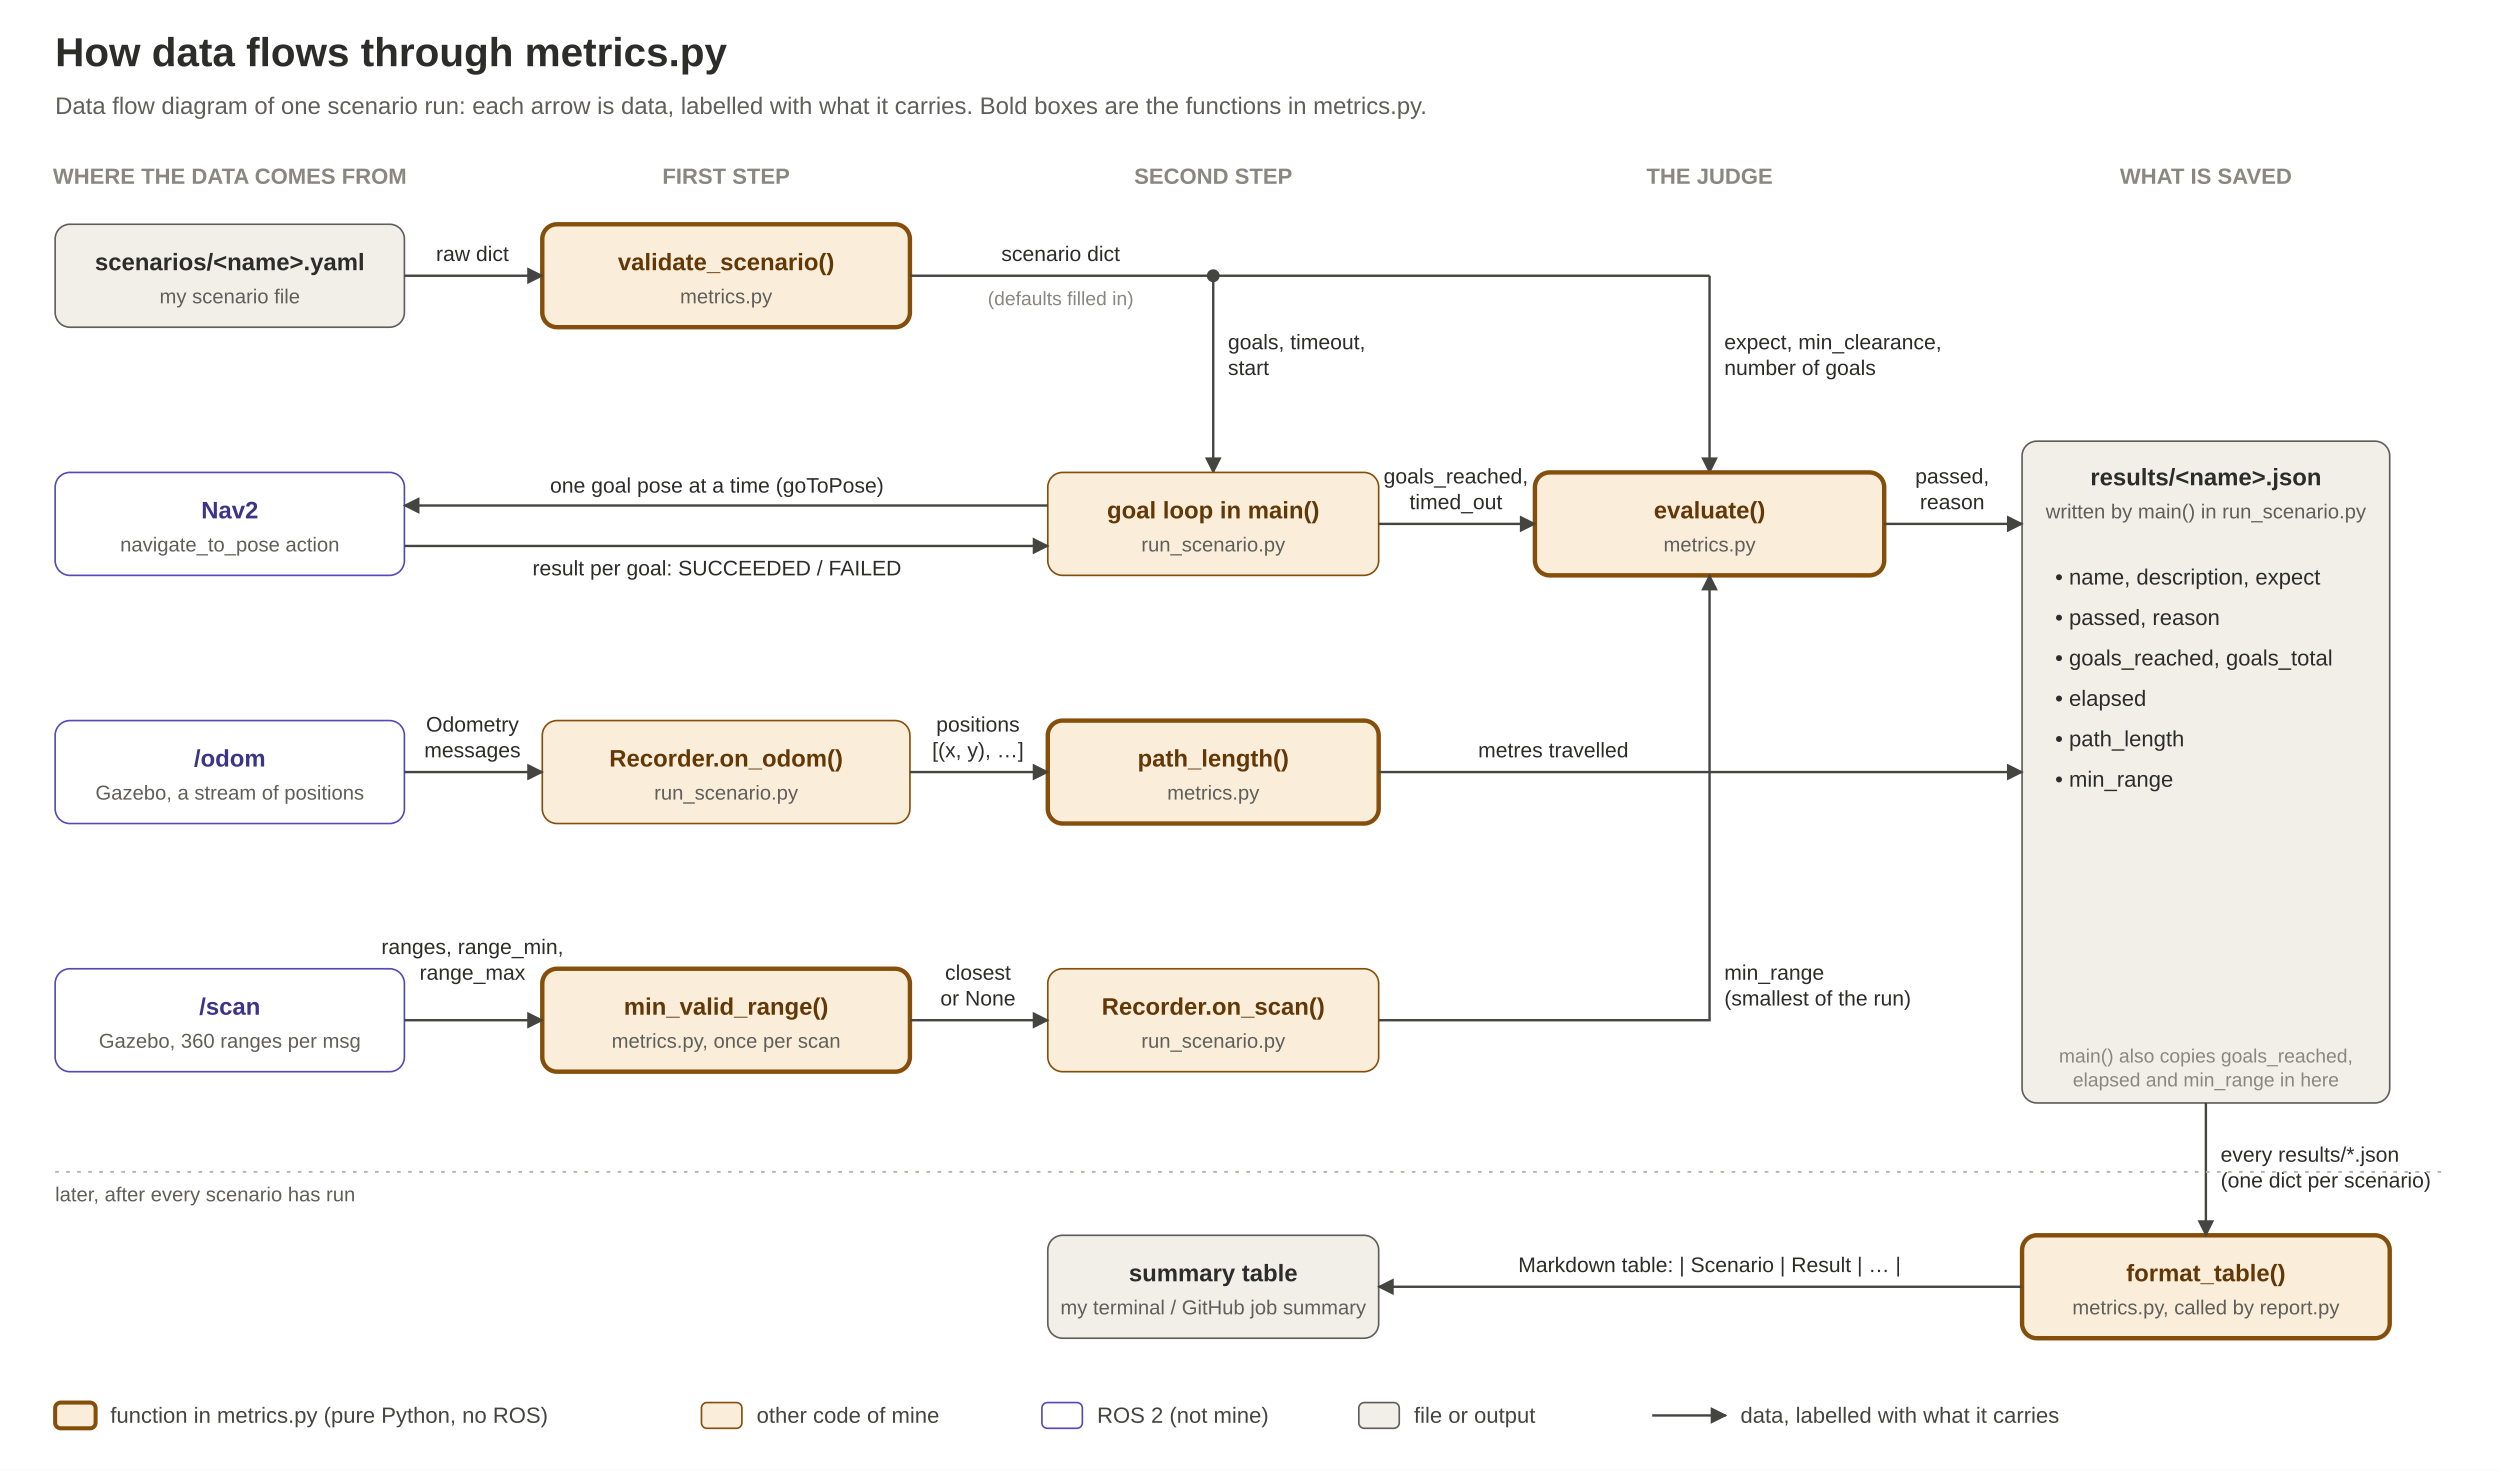
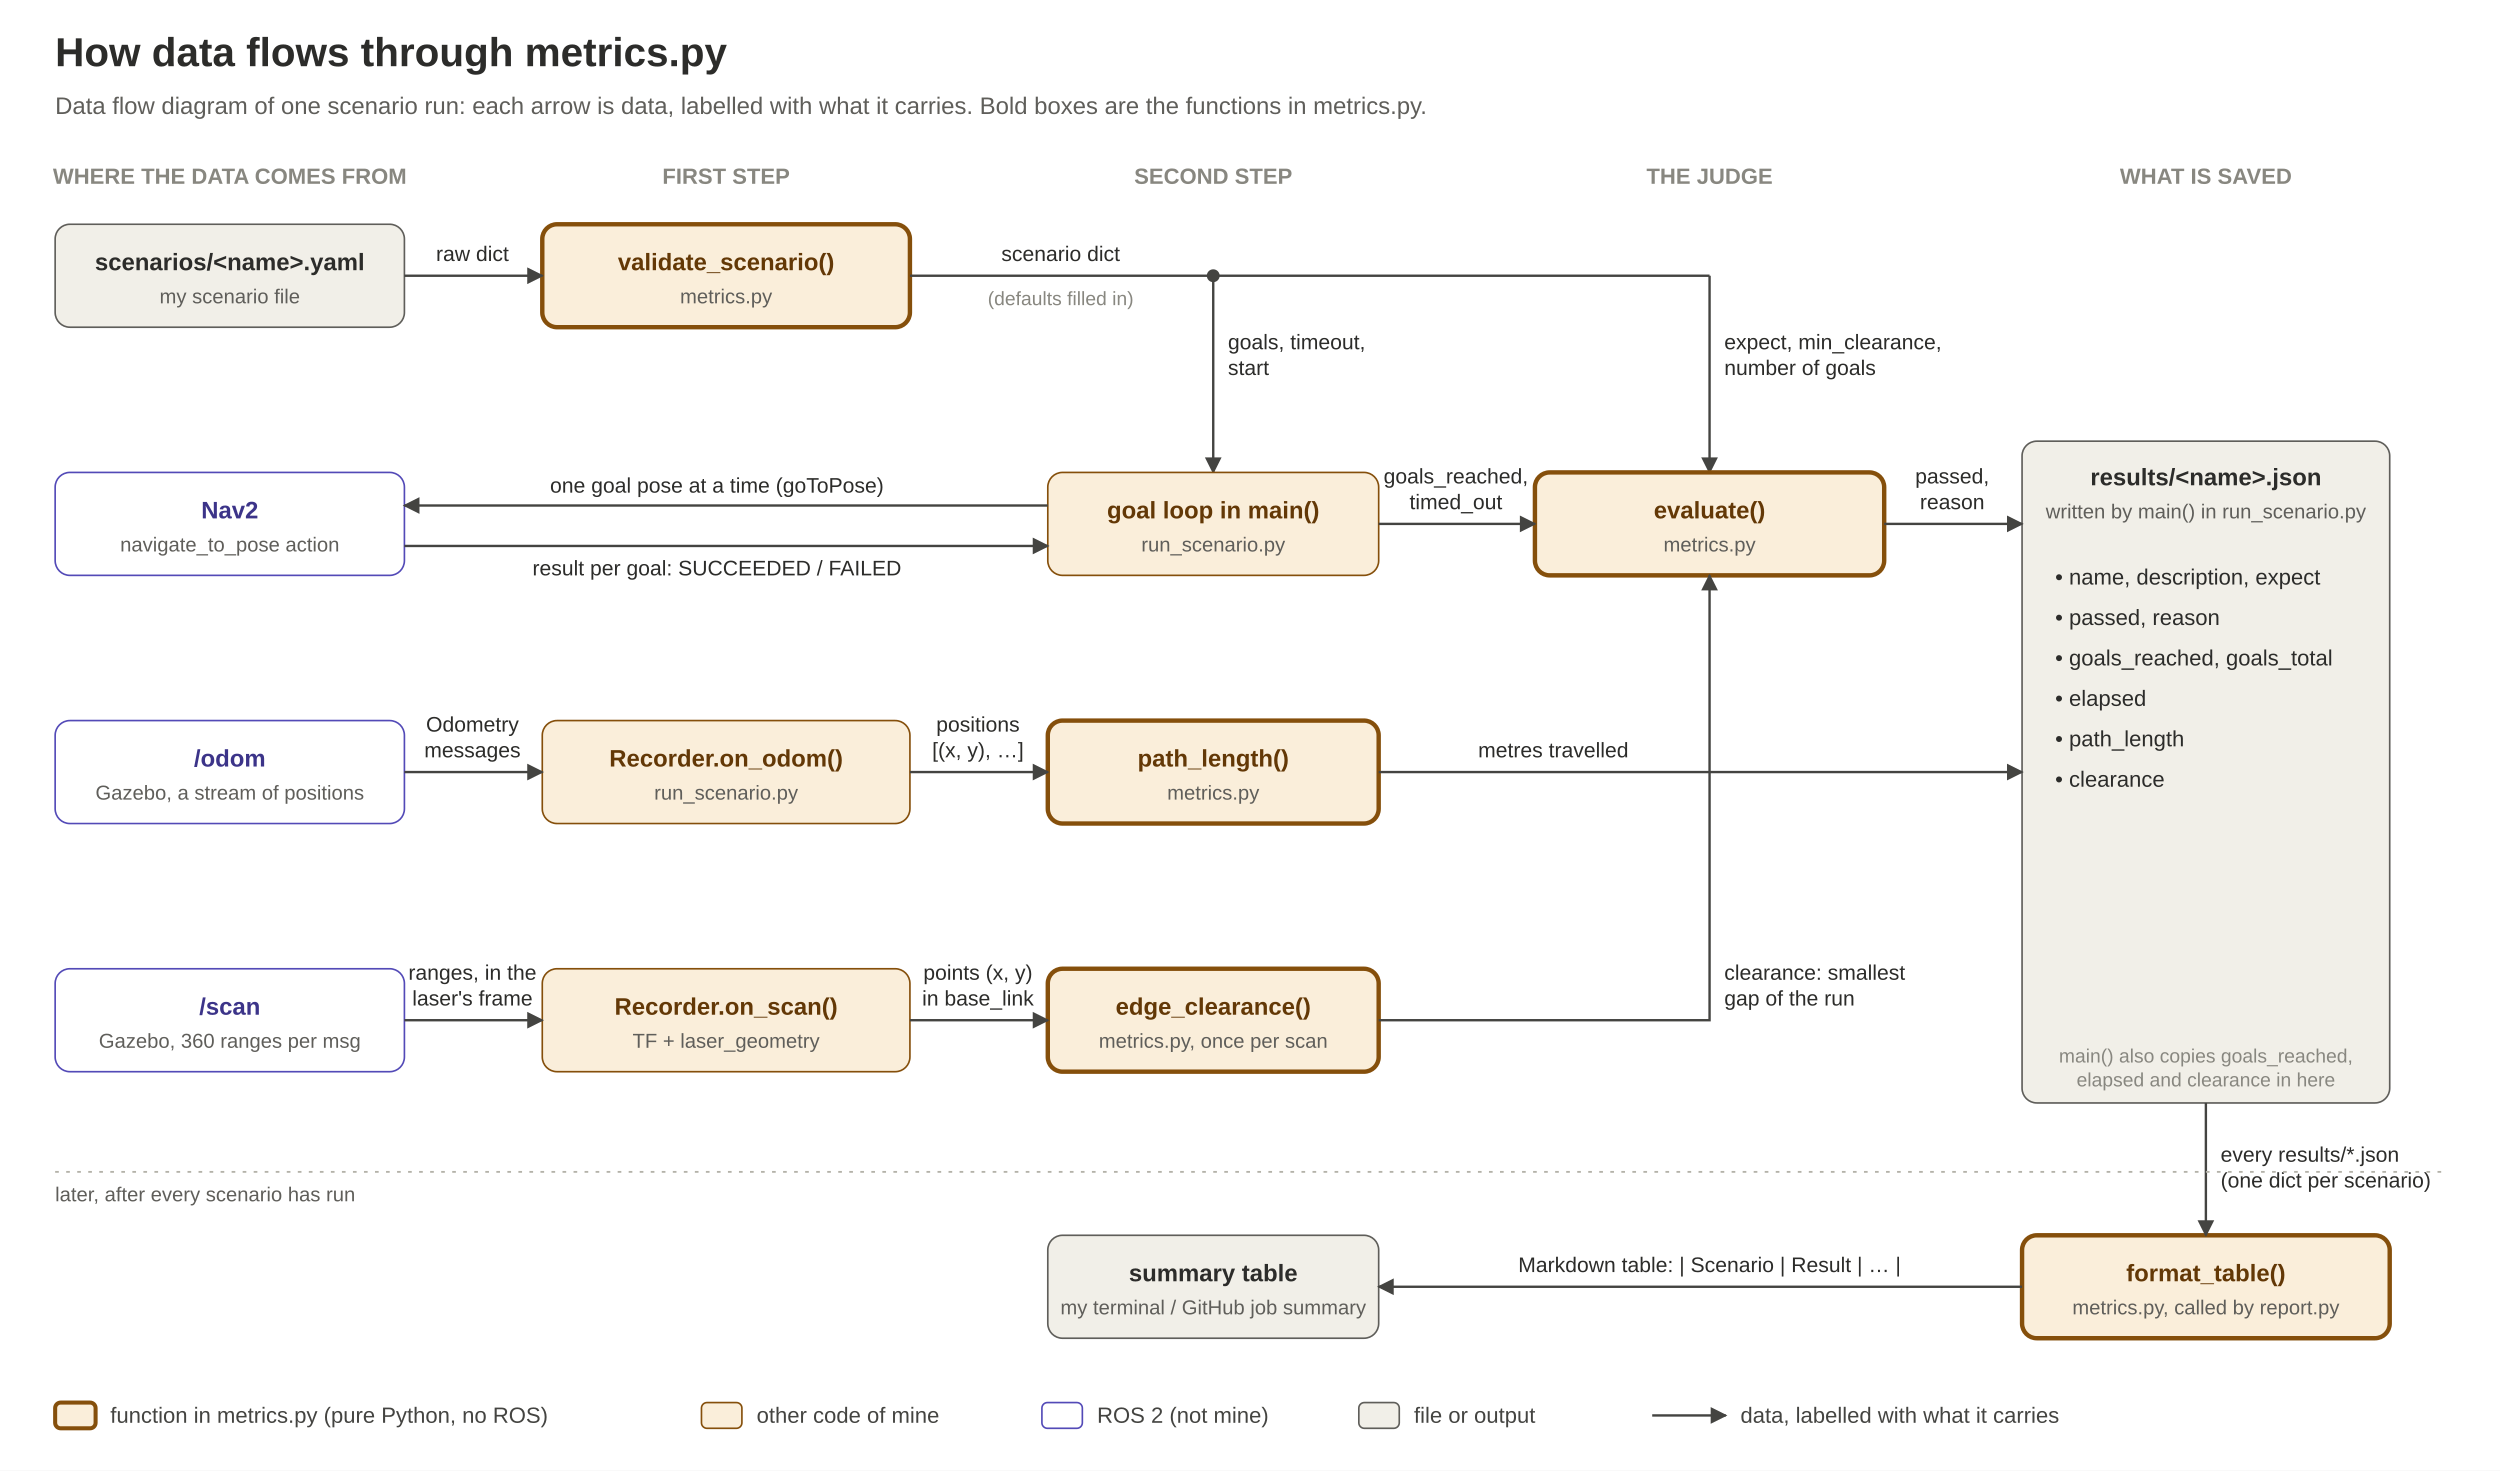
<svg xmlns="http://www.w3.org/2000/svg" width="1360" height="800" viewBox="0 0 1360 800" role="img" font-family="-apple-system, 'Helvetica Neue', Arial, sans-serif">
  <defs>
    <marker id="a" viewBox="0 0 10 10" refX="9" refY="5" markerWidth="7" markerHeight="7" orient="auto">
      <path d="M0,0 L10,5 L0,10 z" fill="#444441" />
    </marker>
  </defs>
  <rect width="1360" height="800" fill="#FFFFFF" />
  <text x="30" y="36" font-size="22" font-weight="600" fill="#2C2C2A">How data flows through metrics.py</text>
  <text x="30" y="62" font-size="13" fill="#5F5E5A">Data flow diagram of one scenario run: each arrow is data, labelled with what it carries. Bold boxes are the functions in metrics.py.</text>
  <text x="125" y="100" text-anchor="middle" font-size="12" font-weight="600" fill="#888780">WHERE THE DATA COMES FROM</text>
  <text x="395" y="100" text-anchor="middle" font-size="12" font-weight="600" fill="#888780">FIRST STEP</text>
  <text x="660" y="100" text-anchor="middle" font-size="12" font-weight="600" fill="#888780">SECOND STEP</text>
  <text x="930" y="100" text-anchor="middle" font-size="12" font-weight="600" fill="#888780">THE JUDGE</text>
  <text x="1200" y="100" text-anchor="middle" font-size="12" font-weight="600" fill="#888780">WHAT IS SAVED</text>
  <rect x="1100.0" y="240" width="200" height="360" rx="8" fill="#F1EFE8" stroke="#5F5E5A" stroke-width="0.9" />
  <text x="1200" y="264" text-anchor="middle" font-size="13" font-weight="600" fill="#2C2C2A">results/&lt;name&gt;.json</text>
  <text x="1200" y="282" text-anchor="middle" font-size="11" fill="#5F5E5A">written by main() in run_scenario.py</text>
  <text x="1118.0" y="318" font-size="12" fill="#2C2C2A">• name, description, expect</text>
  <text x="1118.0" y="340" font-size="12" fill="#2C2C2A">• passed, reason</text>
  <text x="1118.0" y="362" font-size="12" fill="#2C2C2A">• goals_reached, goals_total</text>
  <text x="1118.0" y="384" font-size="12" fill="#2C2C2A">• elapsed</text>
  <text x="1118.0" y="406" font-size="12" fill="#2C2C2A">• path_length</text>
-   <text x="1118.0" y="428" font-size="12" fill="#2C2C2A">• min_range</text>
+   <text x="1118.0" y="428" font-size="12" fill="#2C2C2A">• clearance</text>
  <text x="1200" y="578" text-anchor="middle" font-size="10.5" fill="#888780">main() also copies goals_reached,</text>
-   <text x="1200" y="591" text-anchor="middle" font-size="10.5" fill="#888780">elapsed and min_range in here</text>
+   <text x="1200" y="591" text-anchor="middle" font-size="10.5" fill="#888780">elapsed and clearance in here</text>
  <rect x="30.0" y="122.0" width="190" height="56" rx="8" fill="#F1EFE8" stroke="#5F5E5A" stroke-width="0.9" />
  <text x="125" y="147" text-anchor="middle" font-size="13" font-weight="600" fill="#2C2C2A">scenarios/&lt;name&gt;.yaml</text>
  <text x="125" y="165" text-anchor="middle" font-size="11" fill="#5F5E5A">my scenario file</text>
  <rect x="295.0" y="122.0" width="200" height="56" rx="8" fill="#FAEEDA" stroke="#854F0B" stroke-width="2.4" />
  <text x="395" y="147" text-anchor="middle" font-size="13" font-weight="600" fill="#633806">validate_scenario()</text>
  <text x="395" y="165" text-anchor="middle" font-size="11" fill="#5F5E5A">metrics.py</text>
  <path d="M220,150 L295,150" fill="none" stroke="#444441" stroke-width="1.3" marker-end="url(#a)" />
  <text x="257" y="142" text-anchor="middle" font-size="11.5" fill="#2C2C2A">raw dict</text>
  <path d="M495,150 L930,150" fill="none" stroke="#444441" stroke-width="1.3" />
  <circle cx="660" cy="150" r="3.5" fill="#444441" />
  <text x="577" y="142" text-anchor="middle" font-size="11.5" fill="#2C2C2A">scenario dict</text>
  <text x="577" y="166" text-anchor="middle" font-size="10.5" fill="#888780">(defaults filled in)</text>
  <path d="M660,150 L660,257" fill="none" stroke="#444441" stroke-width="1.3" marker-end="url(#a)" />
  <text x="668" y="190" text-anchor="start" font-size="11.5" fill="#2C2C2A">goals, timeout,</text>
  <text x="668" y="204" text-anchor="start" font-size="11.5" fill="#2C2C2A">start</text>
  <path d="M930,150 L930,257" fill="none" stroke="#444441" stroke-width="1.3" marker-end="url(#a)" />
  <text x="938" y="190" text-anchor="start" font-size="11.5" fill="#2C2C2A">expect, min_clearance,</text>
  <text x="938" y="204" text-anchor="start" font-size="11.5" fill="#2C2C2A">number of goals</text>
  <rect x="30.0" y="257.0" width="190" height="56" rx="8" fill="#FFFFFF" stroke="#534AB7" stroke-width="0.9" />
  <text x="125" y="282" text-anchor="middle" font-size="13" font-weight="600" fill="#3C3489">Nav2</text>
  <text x="125" y="300" text-anchor="middle" font-size="11" fill="#5F5E5A">navigate_to_pose action</text>
  <rect x="570.0" y="257.0" width="180" height="56" rx="8" fill="#FAEEDA" stroke="#854F0B" stroke-width="0.9" />
  <text x="660" y="282" text-anchor="middle" font-size="13" font-weight="600" fill="#633806">goal loop in main()</text>
  <text x="660" y="300" text-anchor="middle" font-size="11" fill="#5F5E5A">run_scenario.py</text>
  <rect x="835.0" y="257.0" width="190" height="56" rx="8" fill="#FAEEDA" stroke="#854F0B" stroke-width="2.4" />
  <text x="930" y="282" text-anchor="middle" font-size="13" font-weight="600" fill="#633806">evaluate()</text>
  <text x="930" y="300" text-anchor="middle" font-size="11" fill="#5F5E5A">metrics.py</text>
  <path d="M570,275 L220,275" fill="none" stroke="#444441" stroke-width="1.3" marker-end="url(#a)" />
  <text x="390" y="268" text-anchor="middle" font-size="11.5" fill="#2C2C2A">one goal pose at a time (goToPose)</text>
  <path d="M220,297 L570,297" fill="none" stroke="#444441" stroke-width="1.3" marker-end="url(#a)" />
  <text x="390" y="313" text-anchor="middle" font-size="11.5" fill="#2C2C2A">result per goal: SUCCEEDED / FAILED</text>
  <path d="M750,285 L835,285" fill="none" stroke="#444441" stroke-width="1.3" marker-end="url(#a)" />
  <text x="792" y="263" text-anchor="middle" font-size="11.5" fill="#2C2C2A">goals_reached,</text>
  <text x="792" y="277" text-anchor="middle" font-size="11.5" fill="#2C2C2A">timed_out</text>
  <path d="M1025,285 L1100,285" fill="none" stroke="#444441" stroke-width="1.3" marker-end="url(#a)" />
  <text x="1062" y="263" text-anchor="middle" font-size="11.5" fill="#2C2C2A">passed,</text>
  <text x="1062" y="277" text-anchor="middle" font-size="11.5" fill="#2C2C2A">reason</text>
  <rect x="30.0" y="392.0" width="190" height="56" rx="8" fill="#FFFFFF" stroke="#534AB7" stroke-width="0.9" />
  <text x="125" y="417" text-anchor="middle" font-size="13" font-weight="600" fill="#3C3489">/odom</text>
  <text x="125" y="435" text-anchor="middle" font-size="11" fill="#5F5E5A">Gazebo, a stream of positions</text>
  <rect x="295.0" y="392.0" width="200" height="56" rx="8" fill="#FAEEDA" stroke="#854F0B" stroke-width="0.9" />
  <text x="395" y="417" text-anchor="middle" font-size="13" font-weight="600" fill="#633806">Recorder.on_odom()</text>
  <text x="395" y="435" text-anchor="middle" font-size="11" fill="#5F5E5A">run_scenario.py</text>
  <rect x="570.0" y="392.0" width="180" height="56" rx="8" fill="#FAEEDA" stroke="#854F0B" stroke-width="2.4" />
  <text x="660" y="417" text-anchor="middle" font-size="13" font-weight="600" fill="#633806">path_length()</text>
  <text x="660" y="435" text-anchor="middle" font-size="11" fill="#5F5E5A">metrics.py</text>
  <path d="M220,420 L295,420" fill="none" stroke="#444441" stroke-width="1.3" marker-end="url(#a)" />
  <text x="257" y="398" text-anchor="middle" font-size="11.5" fill="#2C2C2A">Odometry</text>
  <text x="257" y="412" text-anchor="middle" font-size="11.5" fill="#2C2C2A">messages</text>
  <path d="M495,420 L570,420" fill="none" stroke="#444441" stroke-width="1.3" marker-end="url(#a)" />
  <text x="532" y="398" text-anchor="middle" font-size="11.5" fill="#2C2C2A">positions</text>
  <text x="532" y="412" text-anchor="middle" font-size="11.5" fill="#2C2C2A">[(x, y), …]</text>
  <path d="M750,420 L1100,420" fill="none" stroke="#444441" stroke-width="1.3" marker-end="url(#a)" />
  <text x="845" y="412" text-anchor="middle" font-size="11.5" fill="#2C2C2A">metres travelled</text>
  <rect x="30.0" y="527.0" width="190" height="56" rx="8" fill="#FFFFFF" stroke="#534AB7" stroke-width="0.9" />
  <text x="125" y="552" text-anchor="middle" font-size="13" font-weight="600" fill="#3C3489">/scan</text>
  <text x="125" y="570" text-anchor="middle" font-size="11" fill="#5F5E5A">Gazebo, 360 ranges per msg</text>
-   <rect x="295.0" y="527.0" width="200" height="56" rx="8" fill="#FAEEDA" stroke="#854F0B" stroke-width="2.4" />
-   <text x="395" y="552" text-anchor="middle" font-size="13" font-weight="600" fill="#633806">min_valid_range()</text>
-   <text x="395" y="570" text-anchor="middle" font-size="11" fill="#5F5E5A">metrics.py, once per scan</text>
-   <rect x="570.0" y="527.0" width="180" height="56" rx="8" fill="#FAEEDA" stroke="#854F0B" stroke-width="0.9" />
-   <text x="660" y="552" text-anchor="middle" font-size="13" font-weight="600" fill="#633806">Recorder.on_scan()</text>
-   <text x="660" y="570" text-anchor="middle" font-size="11" fill="#5F5E5A">run_scenario.py</text>
+   <rect x="295.0" y="527.0" width="200" height="56" rx="8" fill="#FAEEDA" stroke="#854F0B" stroke-width="0.9" />
+   <text x="395" y="552" text-anchor="middle" font-size="13" font-weight="600" fill="#633806">Recorder.on_scan()</text>
+   <text x="395" y="570" text-anchor="middle" font-size="11" fill="#5F5E5A">TF + laser_geometry</text>
+   <rect x="570.0" y="527.0" width="180" height="56" rx="8" fill="#FAEEDA" stroke="#854F0B" stroke-width="2.4" />
+   <text x="660" y="552" text-anchor="middle" font-size="13" font-weight="600" fill="#633806">edge_clearance()</text>
+   <text x="660" y="570" text-anchor="middle" font-size="11" fill="#5F5E5A">metrics.py, once per scan</text>
  <path d="M220,555 L295,555" fill="none" stroke="#444441" stroke-width="1.3" marker-end="url(#a)" />
-   <text x="257" y="519" text-anchor="middle" font-size="11.5" fill="#2C2C2A">ranges, range_min,</text>
-   <text x="257" y="533" text-anchor="middle" font-size="11.5" fill="#2C2C2A">range_max</text>
+   <text x="257" y="533" text-anchor="middle" font-size="11.5" fill="#2C2C2A">ranges, in the</text>
+   <text x="257" y="547" text-anchor="middle" font-size="11.5" fill="#2C2C2A">laser's frame</text>
  <path d="M495,555 L570,555" fill="none" stroke="#444441" stroke-width="1.3" marker-end="url(#a)" />
-   <text x="532" y="533" text-anchor="middle" font-size="11.5" fill="#2C2C2A">closest</text>
-   <text x="532" y="547" text-anchor="middle" font-size="11.5" fill="#2C2C2A">or None</text>
+   <text x="532" y="533" text-anchor="middle" font-size="11.5" fill="#2C2C2A">points (x, y)</text>
+   <text x="532" y="547" text-anchor="middle" font-size="11.5" fill="#2C2C2A">in base_link</text>
  <path d="M750,555 L930,555 L930,313" fill="none" stroke="#444441" stroke-width="1.3" marker-end="url(#a)" />
-   <text x="938" y="533" text-anchor="start" font-size="11.5" fill="#2C2C2A">min_range</text>
-   <text x="938" y="547" text-anchor="start" font-size="11.5" fill="#2C2C2A">(smallest of the run)</text>
+   <text x="938" y="533" text-anchor="start" font-size="11.5" fill="#2C2C2A">clearance: smallest</text>
+   <text x="938" y="547" text-anchor="start" font-size="11.5" fill="#2C2C2A">gap of the run</text>
  <rect x="1100.0" y="672.0" width="200" height="56" rx="8" fill="#FAEEDA" stroke="#854F0B" stroke-width="2.4" />
  <text x="1200" y="697" text-anchor="middle" font-size="13" font-weight="600" fill="#633806">format_table()</text>
  <text x="1200" y="715" text-anchor="middle" font-size="11" fill="#5F5E5A">metrics.py, called by report.py</text>
  <rect x="570.0" y="672.0" width="180" height="56" rx="8" fill="#F1EFE8" stroke="#5F5E5A" stroke-width="0.9" />
  <text x="660" y="697" text-anchor="middle" font-size="13" font-weight="600" fill="#2C2C2A">summary table</text>
  <text x="660" y="715" text-anchor="middle" font-size="11" fill="#5F5E5A">my terminal / GitHub job summary</text>
  <path d="M1200,600 L1200,672" fill="none" stroke="#444441" stroke-width="1.3" marker-end="url(#a)" />
  <text x="1208" y="632" text-anchor="start" font-size="11.5" fill="#2C2C2A">every results/*.json</text>
  <text x="1208" y="646" text-anchor="start" font-size="11.5" fill="#2C2C2A">(one dict per scenario)</text>
  <path d="M1100.0,700 L750.0,700" fill="none" stroke="#444441" stroke-width="1.3" marker-end="url(#a)" />
  <text x="930" y="692" text-anchor="middle" font-size="11.5" fill="#2C2C2A">Markdown table: | Scenario | Result | … |</text>
  <path d="M30,637.5 L1330,637.5" stroke="#B4B2A9" stroke-width="1" stroke-dasharray="2 4" />
  <text x="30" y="653.5" font-size="11" fill="#5F5E5A">later, after every scenario has run</text>
  <rect x="30" y="763" width="22" height="14" rx="3" fill="#FAEEDA" stroke="#854F0B" stroke-width="2.2" />
  <text x="60" y="774" font-size="12" fill="#444441">function in metrics.py (pure Python, no ROS)</text>
  <rect x="381.6" y="763" width="22" height="14" rx="3" fill="#FAEEDA" stroke="#854F0B" stroke-width="0.9" />
  <text x="411.6" y="774" font-size="12" fill="#444441">other code of mine</text>
  <rect x="566.8" y="763" width="22" height="14" rx="3" fill="#FFFFFF" stroke="#534AB7" stroke-width="0.9" />
  <text x="596.8" y="774" font-size="12" fill="#444441">ROS 2 (not mine)</text>
  <rect x="739.2" y="763" width="22" height="14" rx="3" fill="#F1EFE8" stroke="#5F5E5A" stroke-width="0.9" />
  <text x="769.2" y="774" font-size="12" fill="#444441">file or output</text>
  <path d="M898.8,770 L938.8,770" stroke="#444441" stroke-width="1.3" marker-end="url(#a)" />
  <text x="946.8" y="774" font-size="12" fill="#444441">data, labelled with what it carries</text>
</svg>
